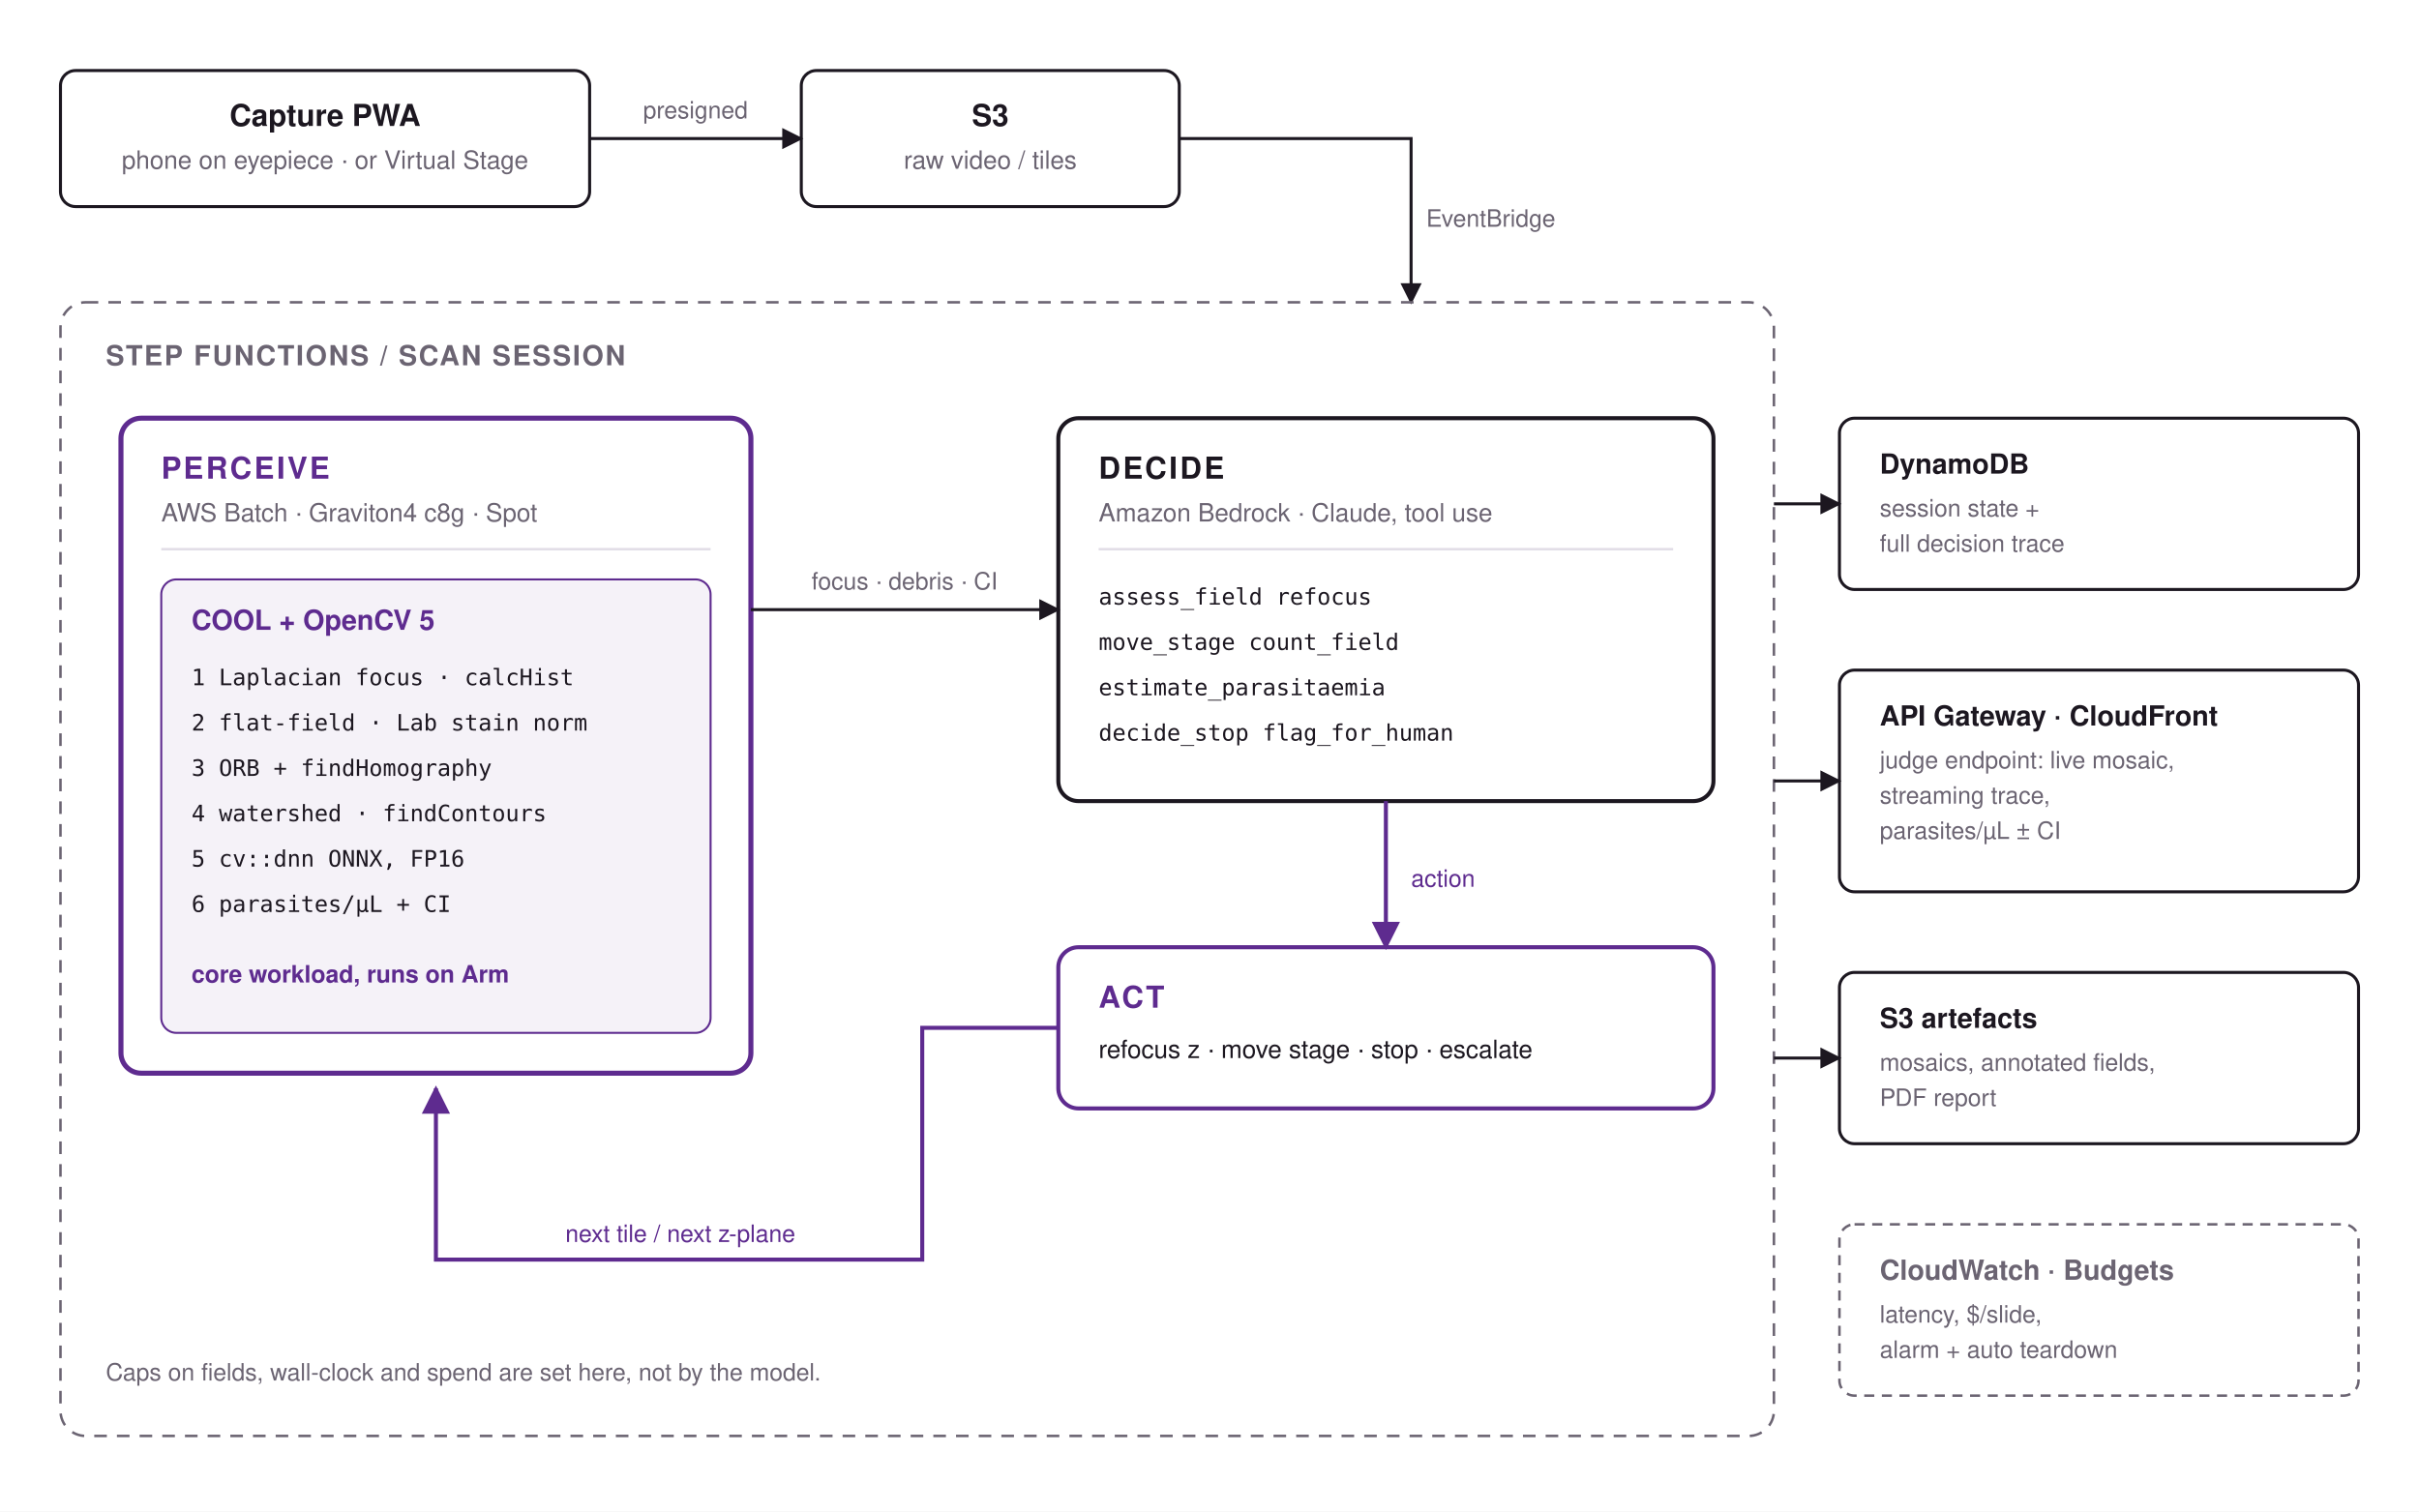
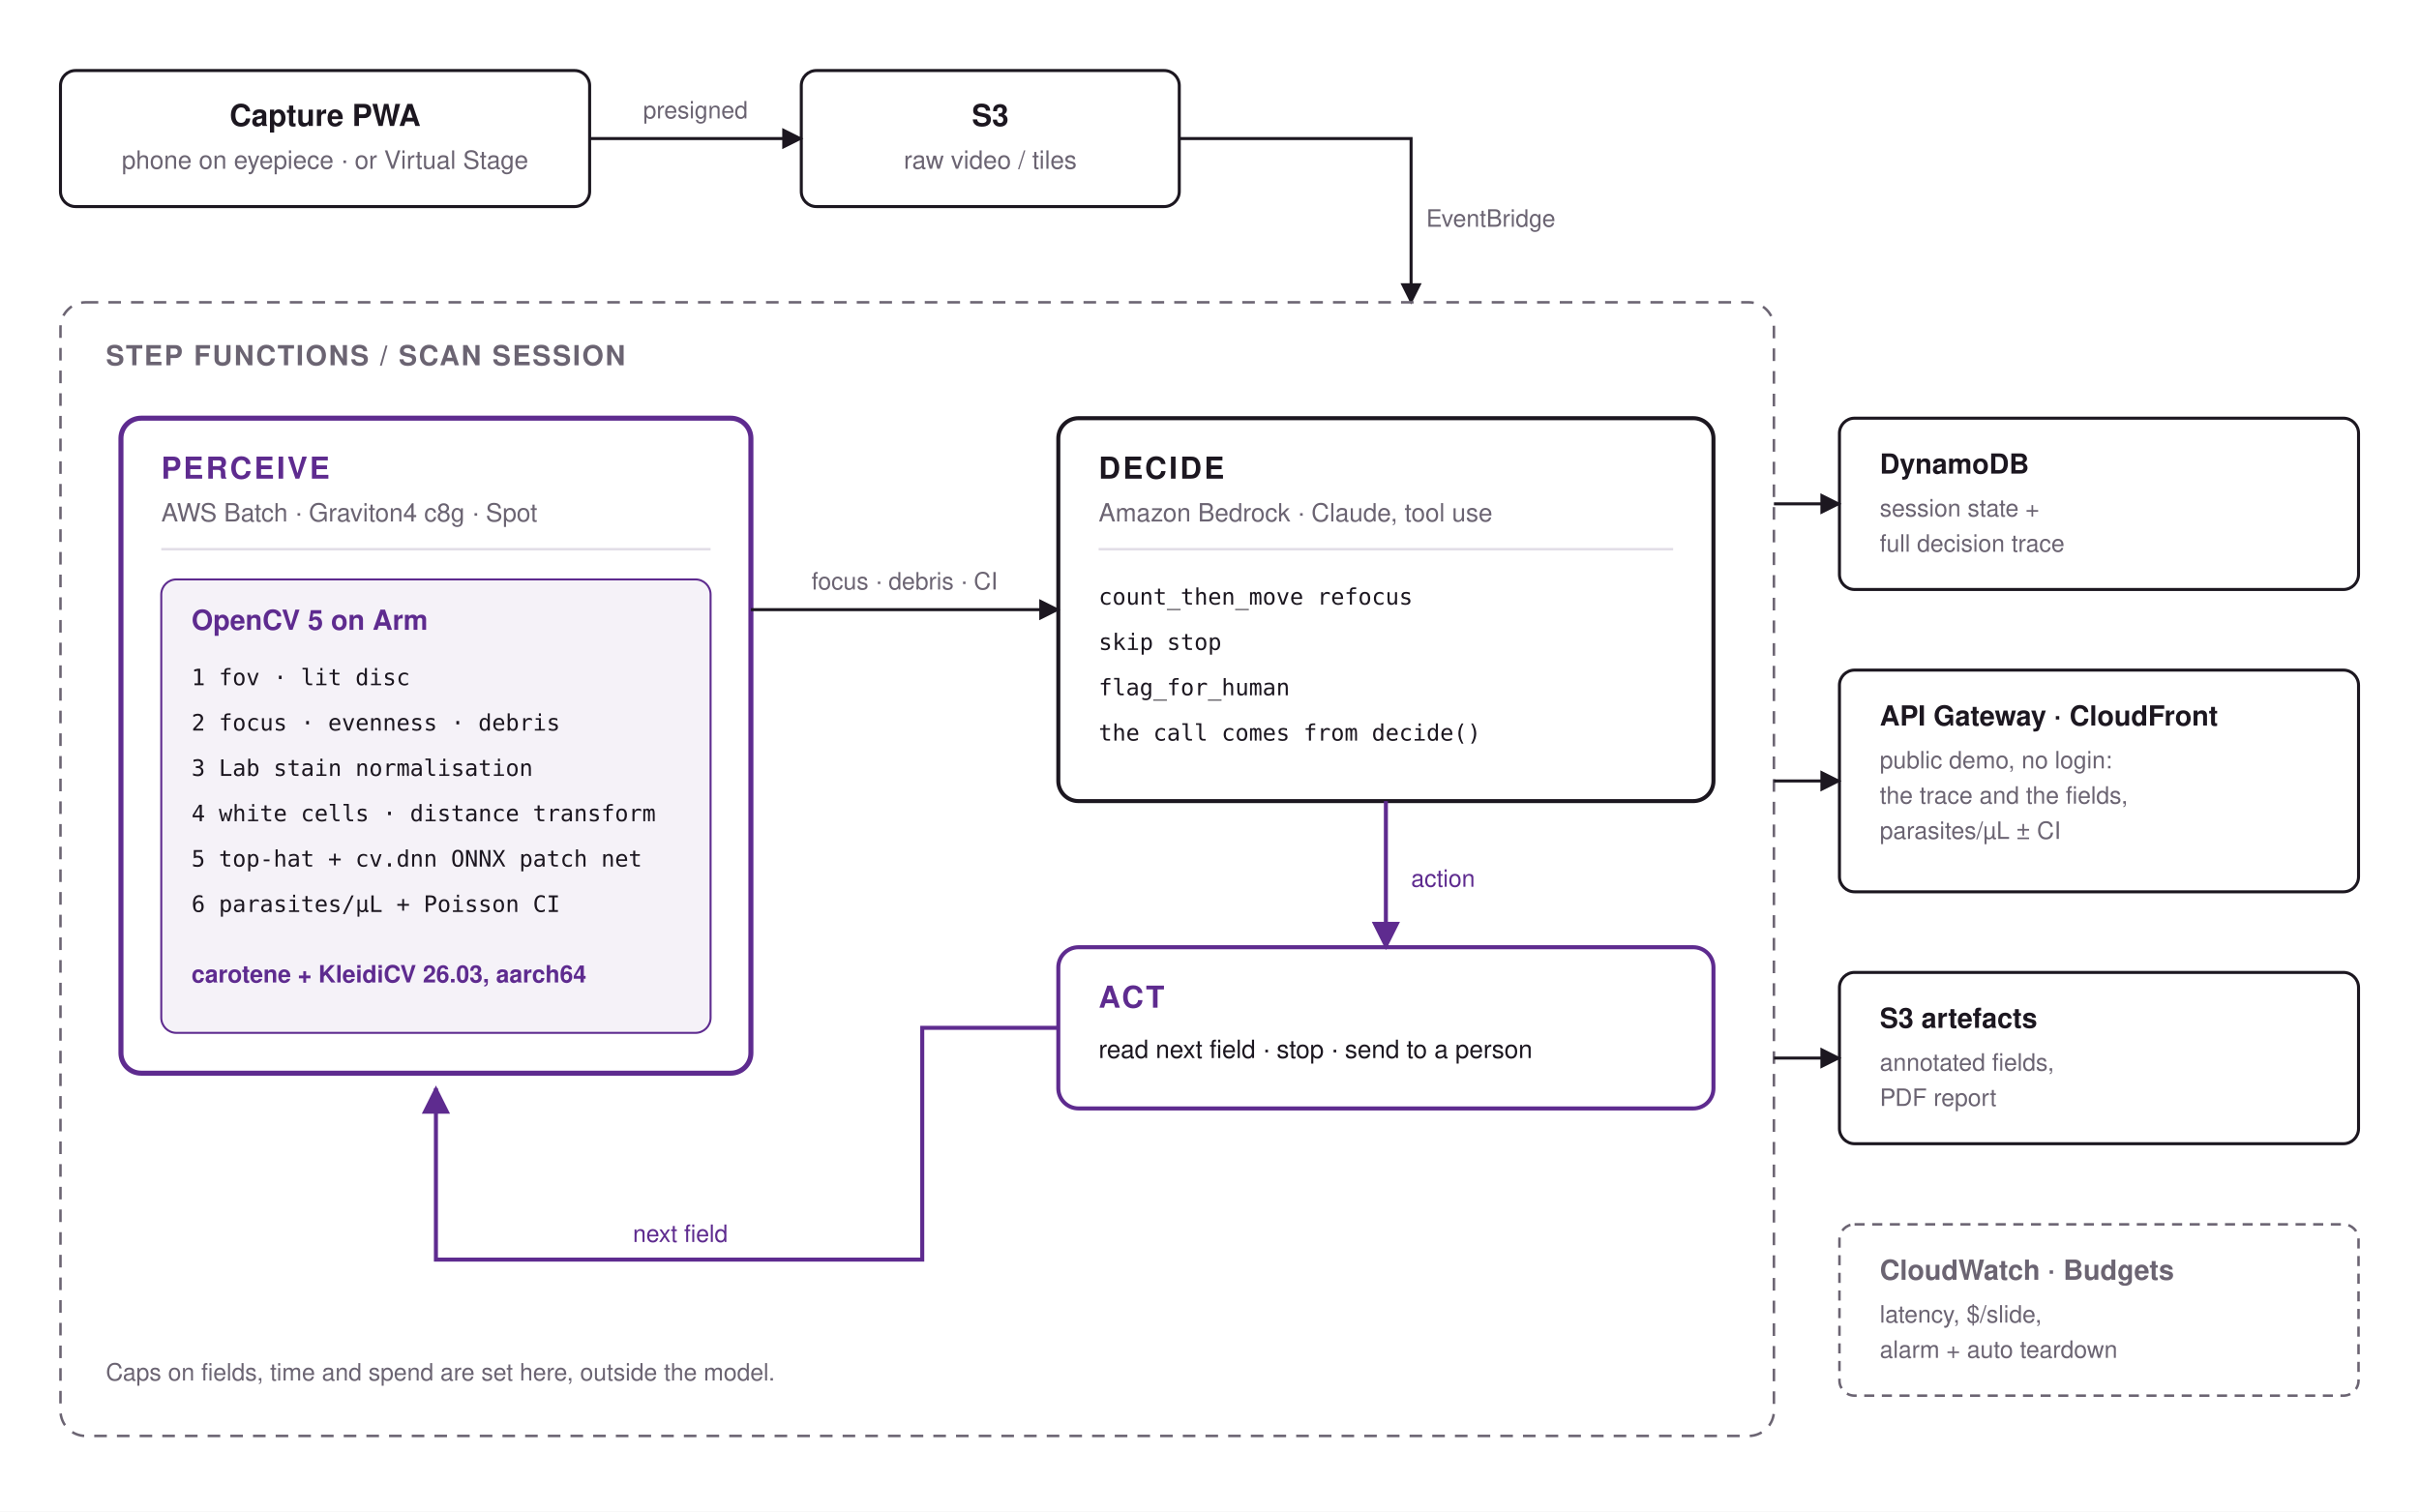
<svg xmlns="http://www.w3.org/2000/svg" viewBox="0 0 960 600" width="960" height="600" role="img" aria-label="AutoScope architecture: eyepiece capture uploads to S3, a Step Functions session runs an OpenCV 5 pipeline on Graviton with COOL, a Bedrock agent turns those measurements into the next capture action, and the loop repeats until the stopping rule fires.">
  <defs>
    <marker id="ar" viewBox="0 0 10 10" refX="9" refY="5" markerWidth="7" markerHeight="7" orient="auto-start-reverse">
      <path d="M 0 0 L 10 5 L 0 10 z" fill="#1C1720" />
    </marker>
    <marker id="arA" viewBox="0 0 10 10" refX="9" refY="5" markerWidth="7" markerHeight="7" orient="auto-start-reverse">
      <path d="M 0 0 L 10 5 L 0 10 z" fill="#5E2B8F" />
    </marker>
  </defs>
  <rect width="960" height="600" fill="#FFFFFF" />
  <g font-family="IBM Plex Sans, Segoe UI, Helvetica, Arial, sans-serif" fill="#1C1720">
    <rect x="24" y="28" width="210" height="54" rx="6" fill="none" stroke="#1C1720" stroke-width="1.2" />
    <text x="129" y="50" font-size="12" font-weight="600" text-anchor="middle">Capture PWA</text>
    <text x="129" y="67" font-size="10" fill="#6B6472" text-anchor="middle">phone on eyepiece · or Virtual Stage</text>
    <line x1="234" y1="55" x2="318" y2="55" stroke="#1C1720" stroke-width="1.2" marker-end="url(#ar)" />
    <text x="276" y="47" font-size="9.5" fill="#6B6472" text-anchor="middle">presigned</text>
    <rect x="318" y="28" width="150" height="54" rx="6" fill="none" stroke="#1C1720" stroke-width="1.2" />
    <text x="393" y="50" font-size="12" font-weight="600" text-anchor="middle">S3</text>
    <text x="393" y="67" font-size="10" fill="#6B6472" text-anchor="middle">raw video / tiles</text>
    <path d="M 468 55 H 560 V 120" fill="none" stroke="#1C1720" stroke-width="1.2" marker-end="url(#ar)" />
    <text x="566" y="90" font-size="9.5" fill="#6B6472">EventBridge</text>
    <rect x="24" y="120" width="680" height="450" rx="10" fill="none" stroke="#6B6472" stroke-width="1" stroke-dasharray="5 4" />
    <text x="42" y="145" font-size="11" font-weight="600" fill="#6B6472" letter-spacing="0.06em">STEP FUNCTIONS / SCAN SESSION</text>
    <rect x="48" y="166" width="250" height="260" rx="8" fill="none" stroke="#5E2B8F" stroke-width="2" />
    <text x="64" y="190" font-size="12" font-weight="700" fill="#5E2B8F" letter-spacing="0.08em">PERCEIVE</text>
    <text x="64" y="207" font-size="10" fill="#6B6472">AWS Batch · Graviton4 c8g · Spot</text>
    <line x1="64" y1="218" x2="282" y2="218" stroke="#E2DEE7" stroke-width="1" />
    <rect x="64" y="230" width="218" height="180" rx="6" fill="#5E2B8F" fill-opacity="0.06" stroke="#5E2B8F" stroke-width="0.8" />
-     <text x="76" y="250" font-size="11" font-weight="700" fill="#5E2B8F">COOL + OpenCV 5</text>
+     <text x="76" y="250" font-size="11" font-weight="700" fill="#5E2B8F">OpenCV 5 on Arm</text>
    <g font-family="IBM Plex Mono, ui-monospace, Menlo, monospace" font-size="9" fill="#1C1720">
-       <text x="76" y="272">1  Laplacian focus · calcHist</text>
-       <text x="76" y="290">2  flat-field · Lab stain norm</text>
-       <text x="76" y="308">3  ORB + findHomography</text>
-       <text x="76" y="326">4  watershed · findContours</text>
-       <text x="76" y="344">5  cv::dnn ONNX, FP16</text>
-       <text x="76" y="362">6  parasites/µL + CI</text>
+       <text x="76" y="272">1  fov · lit disc</text>
+       <text x="76" y="290">2  focus · evenness · debris</text>
+       <text x="76" y="308">3  Lab stain normalisation</text>
+       <text x="76" y="326">4  white cells · distance transform</text>
+       <text x="76" y="344">5  top-hat + cv.dnn ONNX patch net</text>
+       <text x="76" y="362">6  parasites/µL + Poisson CI</text>
    </g>
-     <text x="76" y="390" font-size="9.5" font-weight="600" fill="#5E2B8F">core workload, runs on Arm</text>
+     <text x="76" y="390" font-size="9.5" font-weight="600" fill="#5E2B8F">carotene + KleidiCV 26.03, aarch64</text>
    <line x1="298" y1="242" x2="420" y2="242" stroke="#1C1720" stroke-width="1.2" marker-end="url(#ar)" />
    <text x="359" y="234" font-size="9.5" fill="#6B6472" text-anchor="middle">focus · debris · CI</text>
    <rect x="420" y="166" width="260" height="152" rx="8" fill="none" stroke="#1C1720" stroke-width="1.6" />
    <text x="436" y="190" font-size="12" font-weight="700" letter-spacing="0.08em">DECIDE</text>
    <text x="436" y="207" font-size="10" fill="#6B6472">Amazon Bedrock · Claude, tool use</text>
    <line x1="436" y1="218" x2="664" y2="218" stroke="#E2DEE7" stroke-width="1" />
    <g font-family="IBM Plex Mono, ui-monospace, Menlo, monospace" font-size="9" fill="#1C1720">
-       <text x="436" y="240">assess_field   refocus</text>
-       <text x="436" y="258">move_stage     count_field</text>
-       <text x="436" y="276">estimate_parasitaemia</text>
-       <text x="436" y="294">decide_stop    flag_for_human</text>
+       <text x="436" y="240">count_then_move   refocus</text>
+       <text x="436" y="258">skip              stop</text>
+       <text x="436" y="276">flag_for_human</text>
+       <text x="436" y="294">the call comes from decide()</text>
    </g>
    <line x1="550" y1="318" x2="550" y2="376" stroke="#5E2B8F" stroke-width="1.6" marker-end="url(#arA)" />
    <text x="560" y="352" font-size="9.5" fill="#5E2B8F">action</text>
    <rect x="420" y="376" width="260" height="64" rx="8" fill="none" stroke="#5E2B8F" stroke-width="1.6" />
    <text x="436" y="400" font-size="12" font-weight="700" fill="#5E2B8F" letter-spacing="0.08em">ACT</text>
-     <text x="436" y="420" font-size="10" fill="#1C1720">refocus z · move stage · stop · escalate</text>
+     <text x="436" y="420" font-size="10" fill="#1C1720">read next field · stop · send to a person</text>
    <path d="M 420 408 H 366 V 500 H 173 V 432" fill="none" stroke="#5E2B8F" stroke-width="1.6" marker-end="url(#arA)" />
-     <text x="270" y="493" font-size="9.5" fill="#5E2B8F" text-anchor="middle">next tile / next z-plane</text>
-     <text x="42" y="548" font-size="9.5" fill="#6B6472">Caps on fields, wall-clock and spend are set here, not by the model.</text>
+     <text x="270" y="493" font-size="9.5" fill="#5E2B8F" text-anchor="middle">next field</text>
+     <text x="42" y="548" font-size="9.5" fill="#6B6472">Caps on fields, time and spend are set here, outside the model.</text>
    <line x1="704" y1="200" x2="730" y2="200" stroke="#1C1720" stroke-width="1.2" marker-end="url(#ar)" />
    <rect x="730" y="166" width="206" height="68" rx="6" fill="none" stroke="#1C1720" stroke-width="1.2" />
    <text x="746" y="188" font-size="11" font-weight="600">DynamoDB</text>
    <text x="746" y="205" font-size="9.5" fill="#6B6472">session state +</text>
    <text x="746" y="219" font-size="9.5" fill="#6B6472">full decision trace</text>
    <line x1="704" y1="310" x2="730" y2="310" stroke="#1C1720" stroke-width="1.2" marker-end="url(#ar)" />
    <rect x="730" y="266" width="206" height="88" rx="6" fill="none" stroke="#1C1720" stroke-width="1.2" />
    <text x="746" y="288" font-size="11" font-weight="600">API Gateway · CloudFront</text>
-     <text x="746" y="305" font-size="9.5" fill="#6B6472">judge endpoint: live mosaic,</text>
-     <text x="746" y="319" font-size="9.5" fill="#6B6472">streaming trace,</text>
+     <text x="746" y="305" font-size="9.5" fill="#6B6472">public demo, no login:</text>
+     <text x="746" y="319" font-size="9.5" fill="#6B6472">the trace and the fields,</text>
    <text x="746" y="333" font-size="9.5" fill="#6B6472">parasites/µL ± CI</text>
    <line x1="704" y1="420" x2="730" y2="420" stroke="#1C1720" stroke-width="1.2" marker-end="url(#ar)" />
    <rect x="730" y="386" width="206" height="68" rx="6" fill="none" stroke="#1C1720" stroke-width="1.2" />
    <text x="746" y="408" font-size="11" font-weight="600">S3 artefacts</text>
-     <text x="746" y="425" font-size="9.5" fill="#6B6472">mosaics, annotated fields,</text>
+     <text x="746" y="425" font-size="9.5" fill="#6B6472">annotated fields,</text>
    <text x="746" y="439" font-size="9.5" fill="#6B6472">PDF report</text>
    <rect x="730" y="486" width="206" height="68" rx="6" fill="none" stroke="#6B6472" stroke-width="1" stroke-dasharray="4 3" />
    <text x="746" y="508" font-size="11" font-weight="600" fill="#6B6472">CloudWatch · Budgets</text>
    <text x="746" y="525" font-size="9.5" fill="#6B6472">latency, $/slide,</text>
    <text x="746" y="539" font-size="9.5" fill="#6B6472">alarm + auto teardown</text>
  </g>
</svg>
